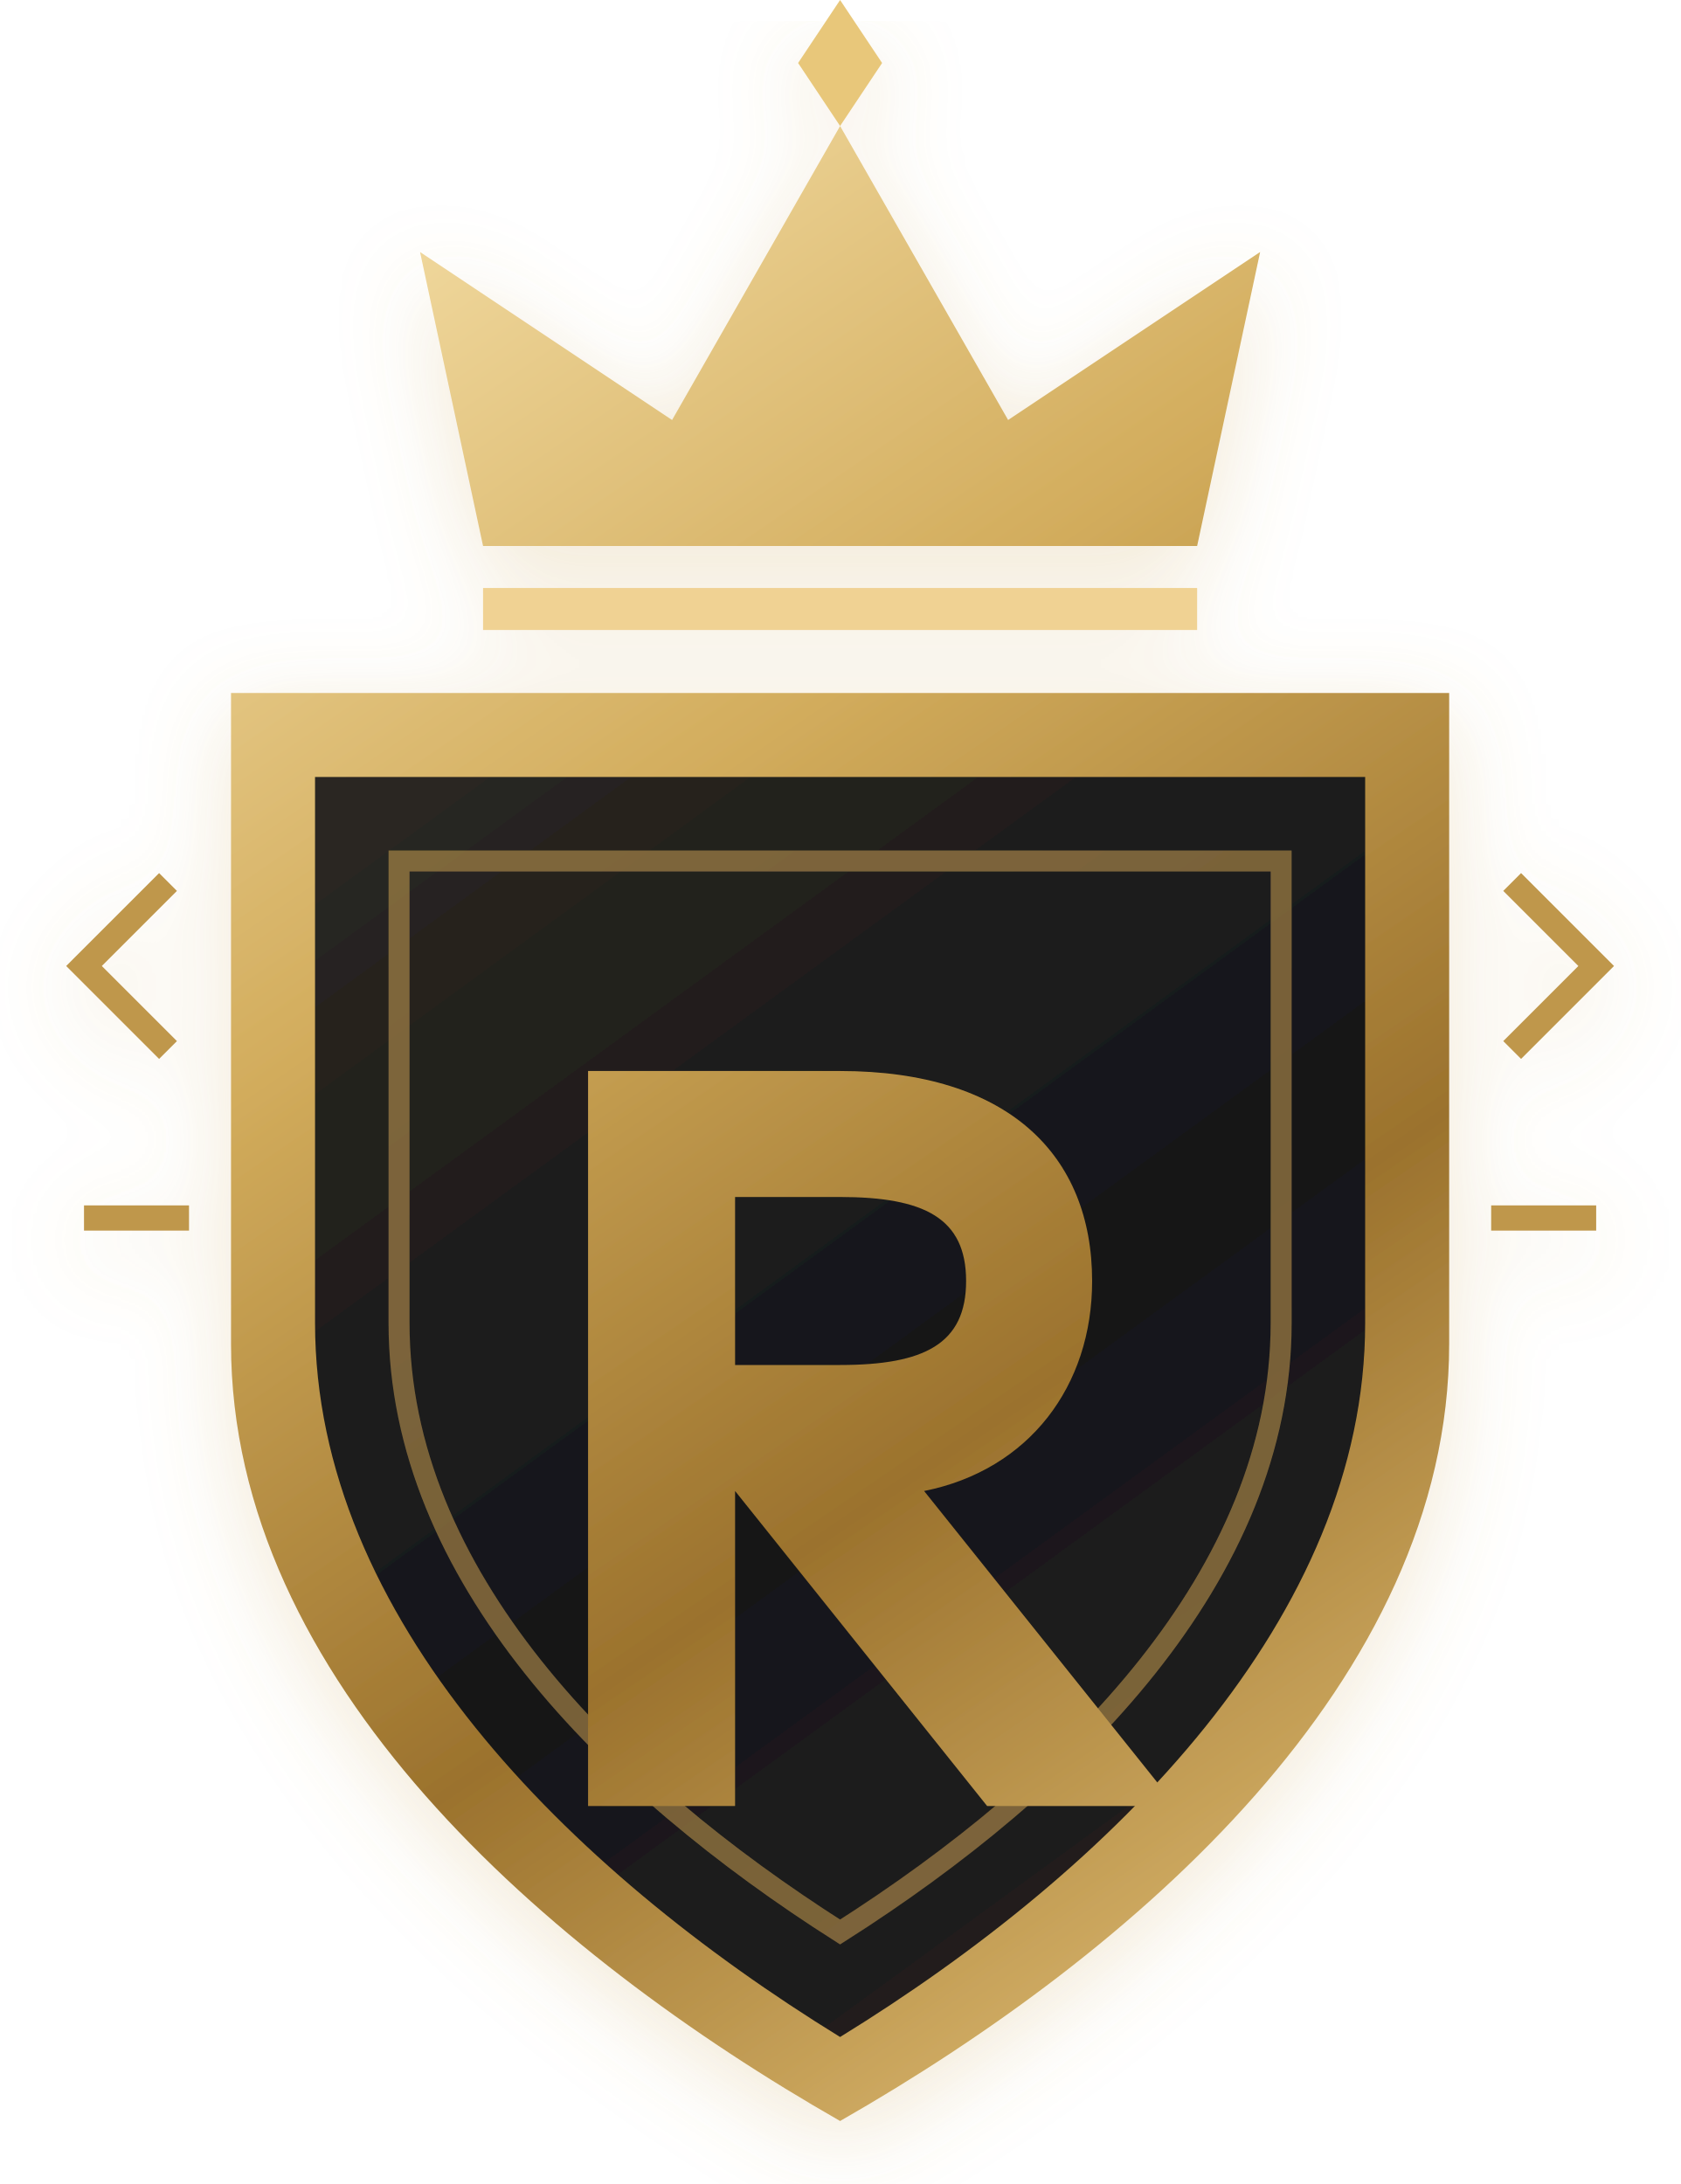
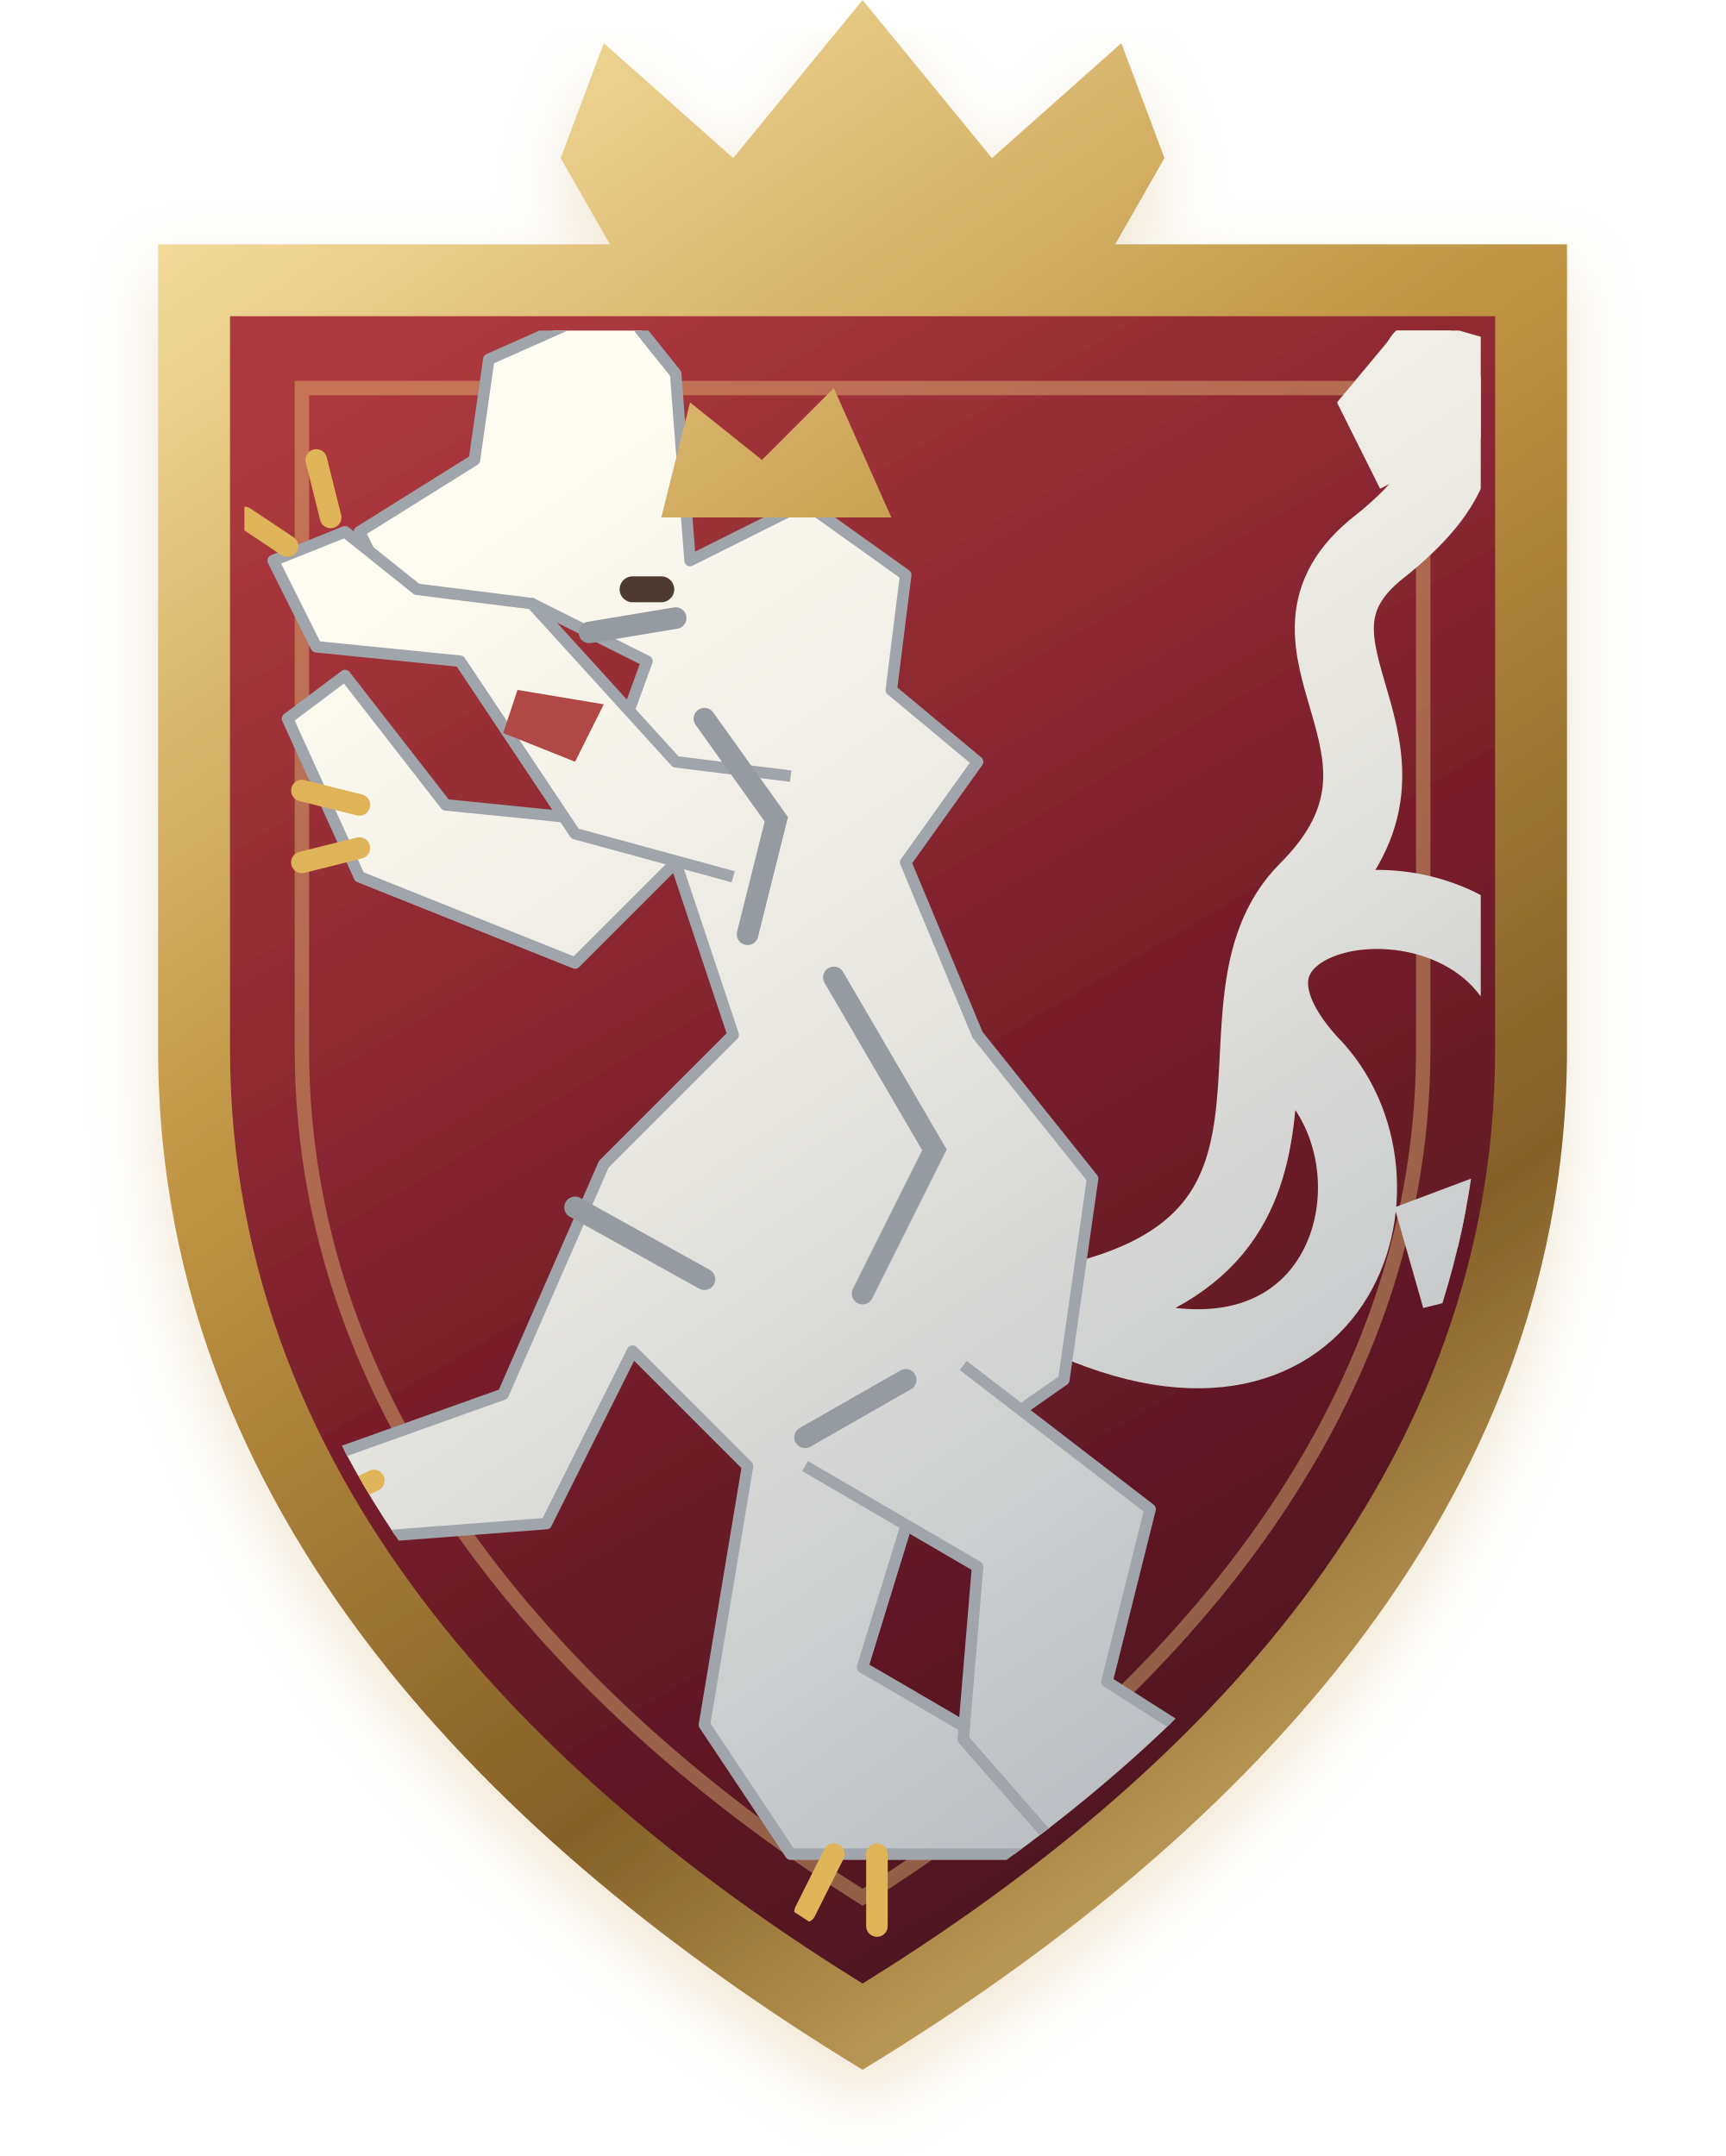
- <svg xmlns="http://www.w3.org/2000/svg" viewBox="0 0 80 104" fill="none">
+ <svg xmlns="http://www.w3.org/2000/svg" viewBox="0 0 120 150" fill="none">
  <defs>
-     <linearGradient id="gold" x1="12" y1="8" x2="72" y2="96" gradientUnits="userSpaceOnUse">
-       <stop stop-color="#F7E2AC" />
-       <stop offset=".34" stop-color="#D2AC5C" />
-       <stop offset=".65" stop-color="#9B722D" />
-       <stop offset="1" stop-color="#E9C77C" />
+     <linearGradient id="gold" x1="15" y1="8" x2="107" y2="139" gradientUnits="userSpaceOnUse">
+       <stop stop-color="#F8E1A2" />
+       <stop offset=".38" stop-color="#BF9342" />
+       <stop offset=".7" stop-color="#856028" />
+       <stop offset="1" stop-color="#E8C77B" />
    </linearGradient>
-     <linearGradient id="face" x1="19" y1="30" x2="62" y2="89" gradientUnits="userSpaceOnUse">
-       <stop stop-color="#2D2922" />
-       <stop offset=".6" stop-color="#151619" />
-       <stop offset="1" stop-color="#23201D" />
+     <linearGradient id="red" x1="28" y1="26" x2="91" y2="133" gradientUnits="userSpaceOnUse">
+       <stop stop-color="#AD393D" />
+       <stop offset=".5" stop-color="#781F2B" />
+       <stop offset="1" stop-color="#46121E" />
    </linearGradient>
-     <filter id="glow" x="-20%" y="-15%" width="140%" height="140%">
-       <feDropShadow dx="0" dy="1" stdDeviation="2.2" flood-color="#C9A253" flood-opacity=".24" />
+     <linearGradient id="silver" x1="28" y1="39" x2="86" y2="123" gradientUnits="userSpaceOnUse">
+       <stop stop-color="#FFFCF1" />
+       <stop offset=".47" stop-color="#E5E4DF" />
+       <stop offset="1" stop-color="#B8BDC2" />
+     </linearGradient>
+     <filter id="glow" x="-15%" y="-10%" width="130%" height="130%">
+       <feDropShadow dx="0" dy="2" stdDeviation="2.3" flood-color="#C9A253" flood-opacity=".25" />
    </filter>
+     <clipPath id="field">
+       <path d="M17 23h86v50c0 31-23 51-43 63-20-12-43-32-43-63V23Z" />
+     </clipPath>
  </defs>
  <g filter="url(#glow)">
-     <path d="m20 12 3 14h34l3-14-12 8-8-14-8 14-12-8Z" fill="url(#gold)" />
-     <path d="M23 29h34" stroke="#F0D293" stroke-width="2" />
-     <path d="M11 33h58v31c0 16-15 29-29 37C26 93 11 80 11 64V33Z" fill="url(#gold)" />
-     <path d="M15 37h50v26c0 14-12 26-25 34-13-8-25-20-25-34V37Z" fill="url(#face)" />
-     <path d="M19 41h42v22c0 12-10 22-21 29-11-7-21-17-21-29V41Z" stroke="#BD9650" stroke-opacity=".58" />
-     <path d="M28 51h12c8 0 12 4 12 10 0 5-3 9-8 10l12 15h-9L35 71v15h-7V51Zm7 6v8h5c4 0 6-1 6-4s-2-4-6-4h-5Z" fill="url(#gold)" />
-     <path d="m8 42-4 4 4 4M72 42l4 4-4 4M9 58H4m72 0h-5" stroke="#BF974C" stroke-width="1.2" />
-     <path d="m40 0 2 3-2 3-2-3 2-3Z" fill="#E8C77A" />
+     <path d="m39 11 3-8 9 8 9-11 9 11 9-8 3 8-4 7H43l-4-7Z" fill="url(#gold)" />
+     <path d="M11 17h98v56c0 34-26 57-49 71C37 130 11 107 11 73V17Z" fill="url(#gold)" />
+     <path d="M16 22h88v51c0 31-23 52-44 65-21-13-44-34-44-65V22Z" fill="url(#red)" />
+     <path d="M21 27h78v46c0 27-20 47-39 59-19-12-39-32-39-59V27Z" stroke="#E8C77B" stroke-opacity=".42" />
+     <g clip-path="url(#field)">
+       <path d="M73 91c22-4 10-21 18-29 10-10-4-17 5-24 5-4 7-8 3-13M73 91c20 10 26-9 18-17-10-11 10-15 15-5 4 7 2 14-2 17" stroke="url(#silver)" stroke-width="5.5" stroke-linecap="round" />
+       <path d="m98 22-5 6 3 6 8-4 1-6-7-2Zm7 59-8 3 2 7 8-2 3-5-5-3Z" fill="url(#silver)" />
+       <path d="m48 39 8-4 7 5-1 8 6 5-5 7 5 12 8 10-2 14-10 7-4 13 12 7 1 6H55l-6-9 3-18-8-8-6 12-13 1-4-5 14-5 7-16 9-9-4-12-7 7-15-6-5-11 4-3 7 9 10 1 4-11-8-4-9 1-3-6 8-5 1-7 9-4 4 5Z" fill="url(#silver)" stroke="#A0A4AB" stroke-width=".8" stroke-linejoin="round" />
+       <path d="m51 61-11-3-8-12-10-1-3-6 5-2 5 4 8 1 10 11 8 1M67 95l13 10-3 12 11 7v5H74l-7-8 1-12-12-7" fill="url(#silver)" stroke="#A0A4AB" stroke-width=".8" stroke-linejoin="round" />
+       <path d="m46 36 2-8 5 4 5-5 4 9-16 0Z" fill="url(#gold)" />
+       <path d="m41 44 6-1M49 50l5 7-2 8M58 68l7 12-5 10M40 84l9 5M56 100l7-4" stroke="#969AA1" stroke-width="1.5" stroke-linecap="round" />
+       <path d="m36 48 6 1-2 4-5-2" fill="#B04A45" />
+       <path d="M44 41h2" stroke="#4E3A30" stroke-width="1.8" stroke-linecap="round" />
+       <path d="m20 38-3-2m6 0-1-4m3 24-4-1m4 4-4 1m5 43-4 2m36 24-2 4m5-4v5m17-5-1 4m5-4v4" stroke="#E0B458" stroke-width="1.5" stroke-linecap="round" />
+     </g>
  </g>
</svg>
